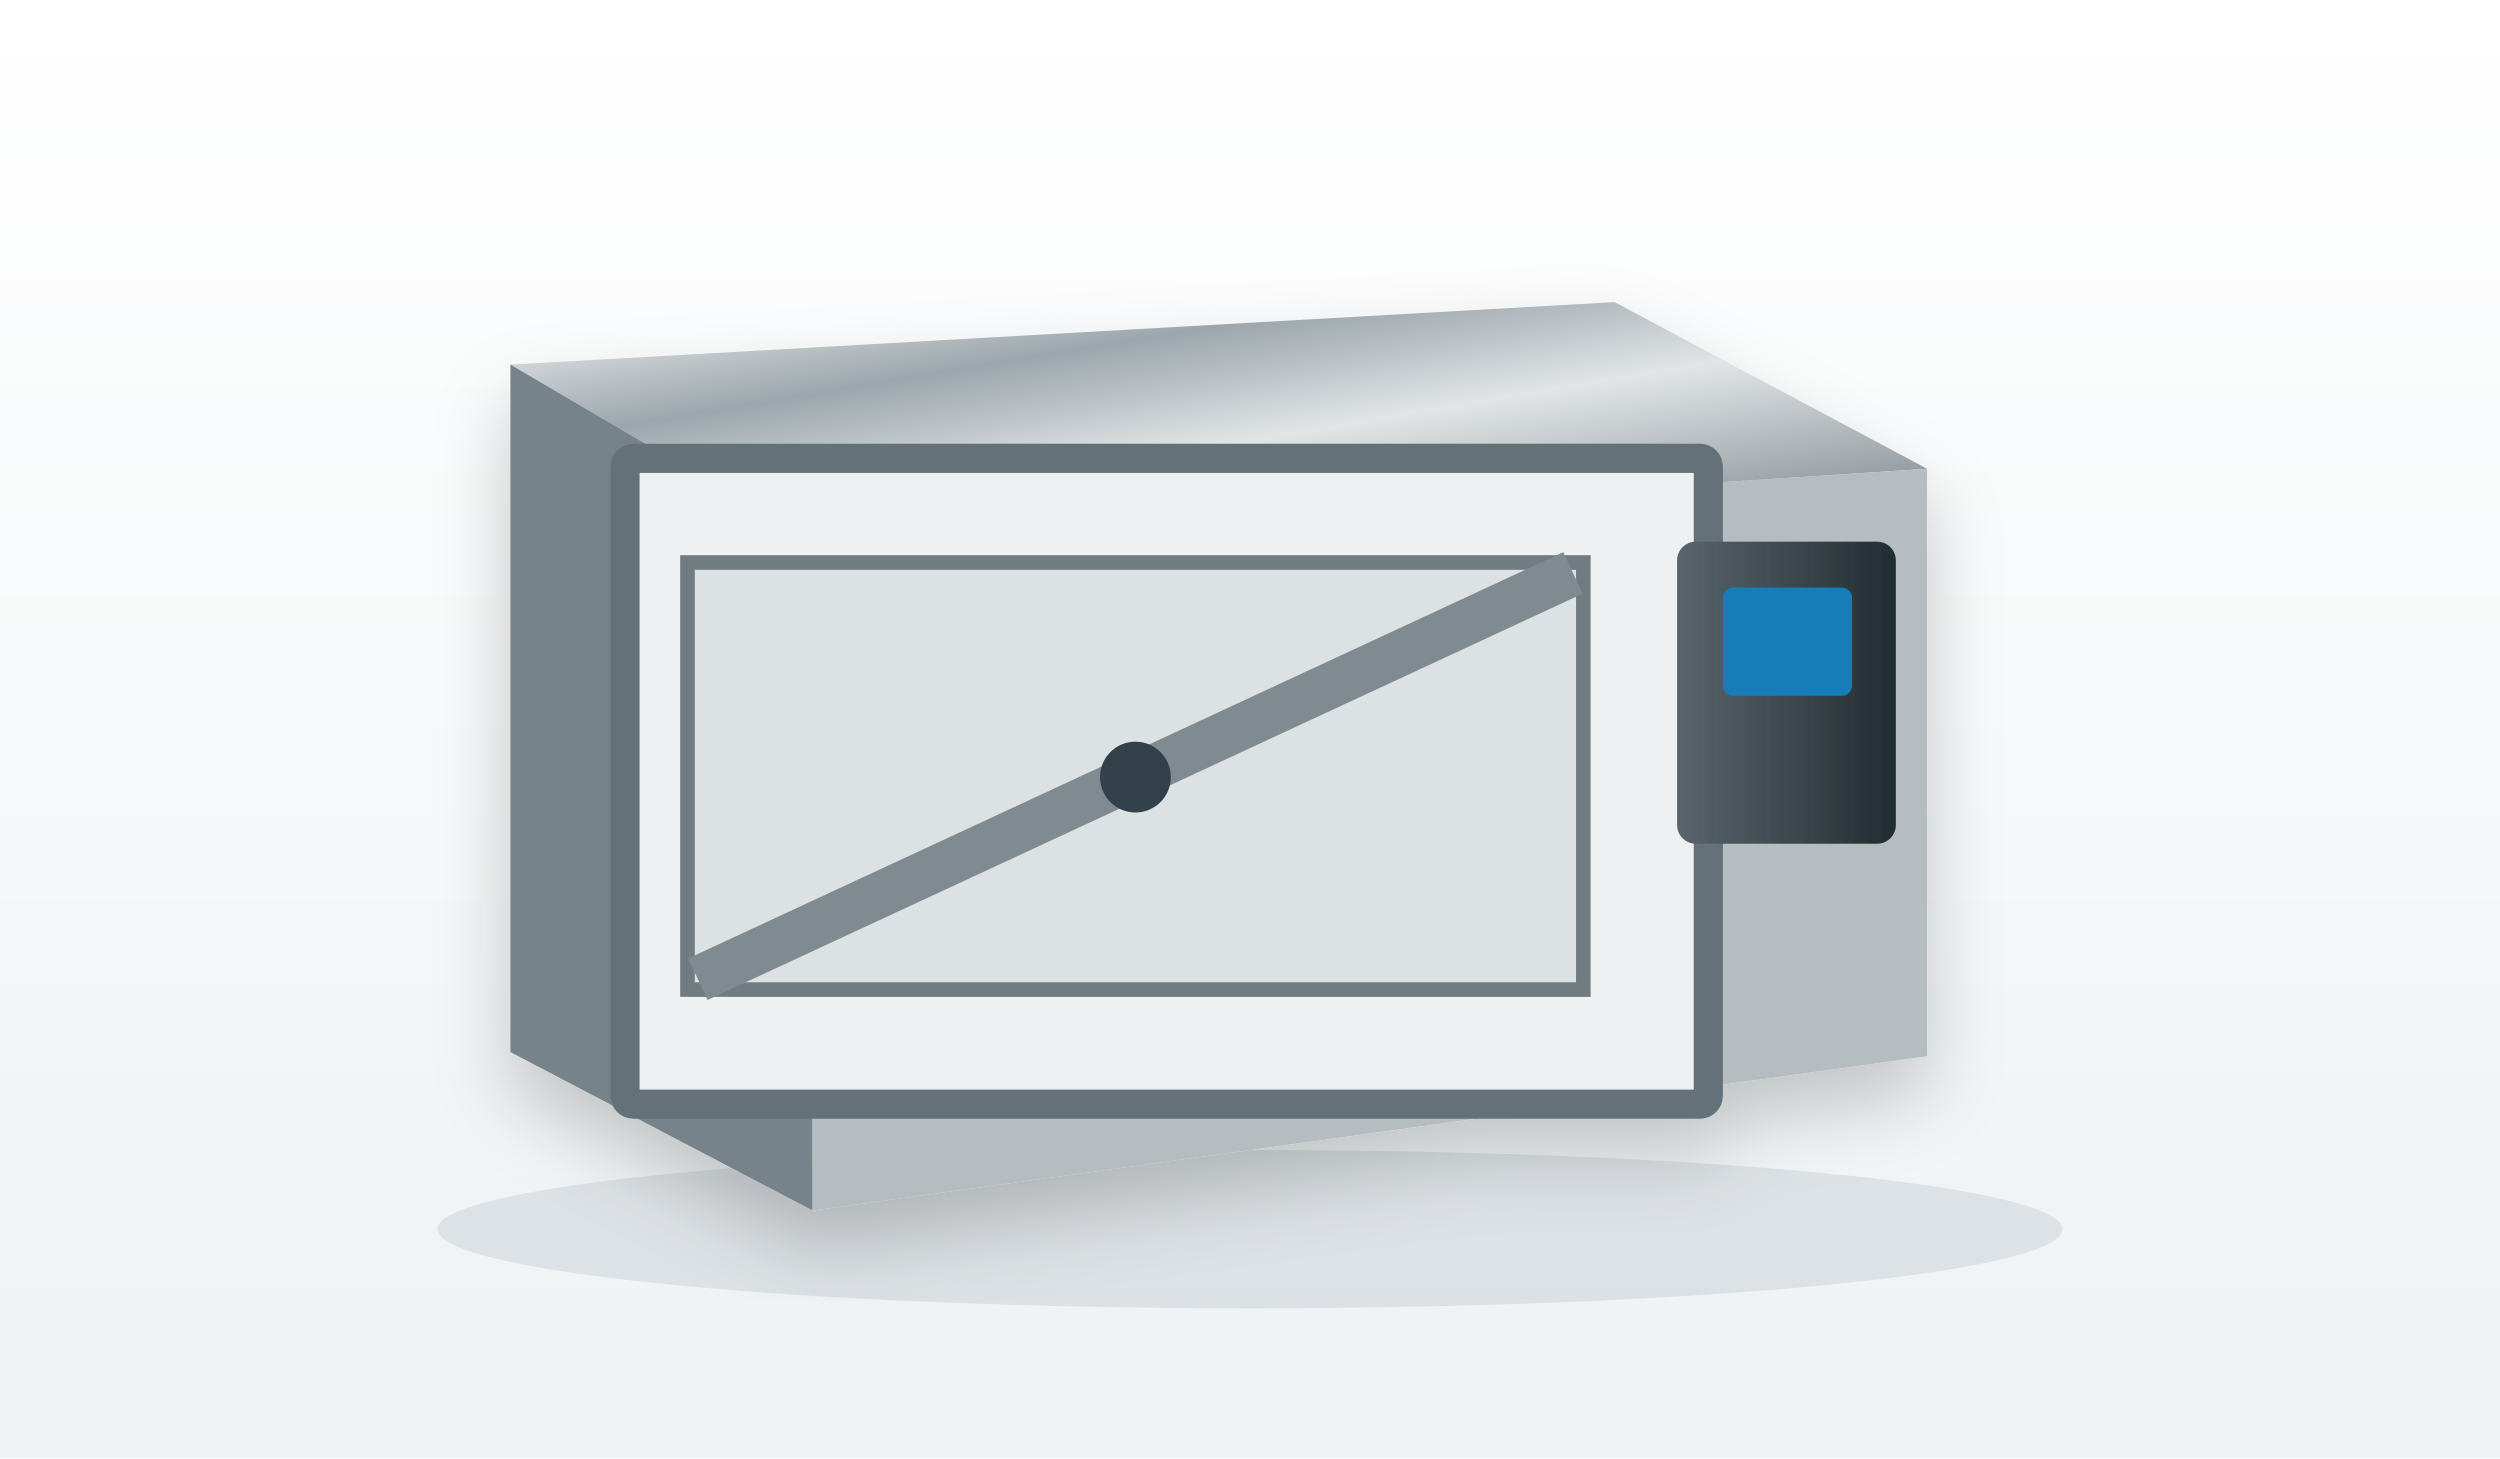
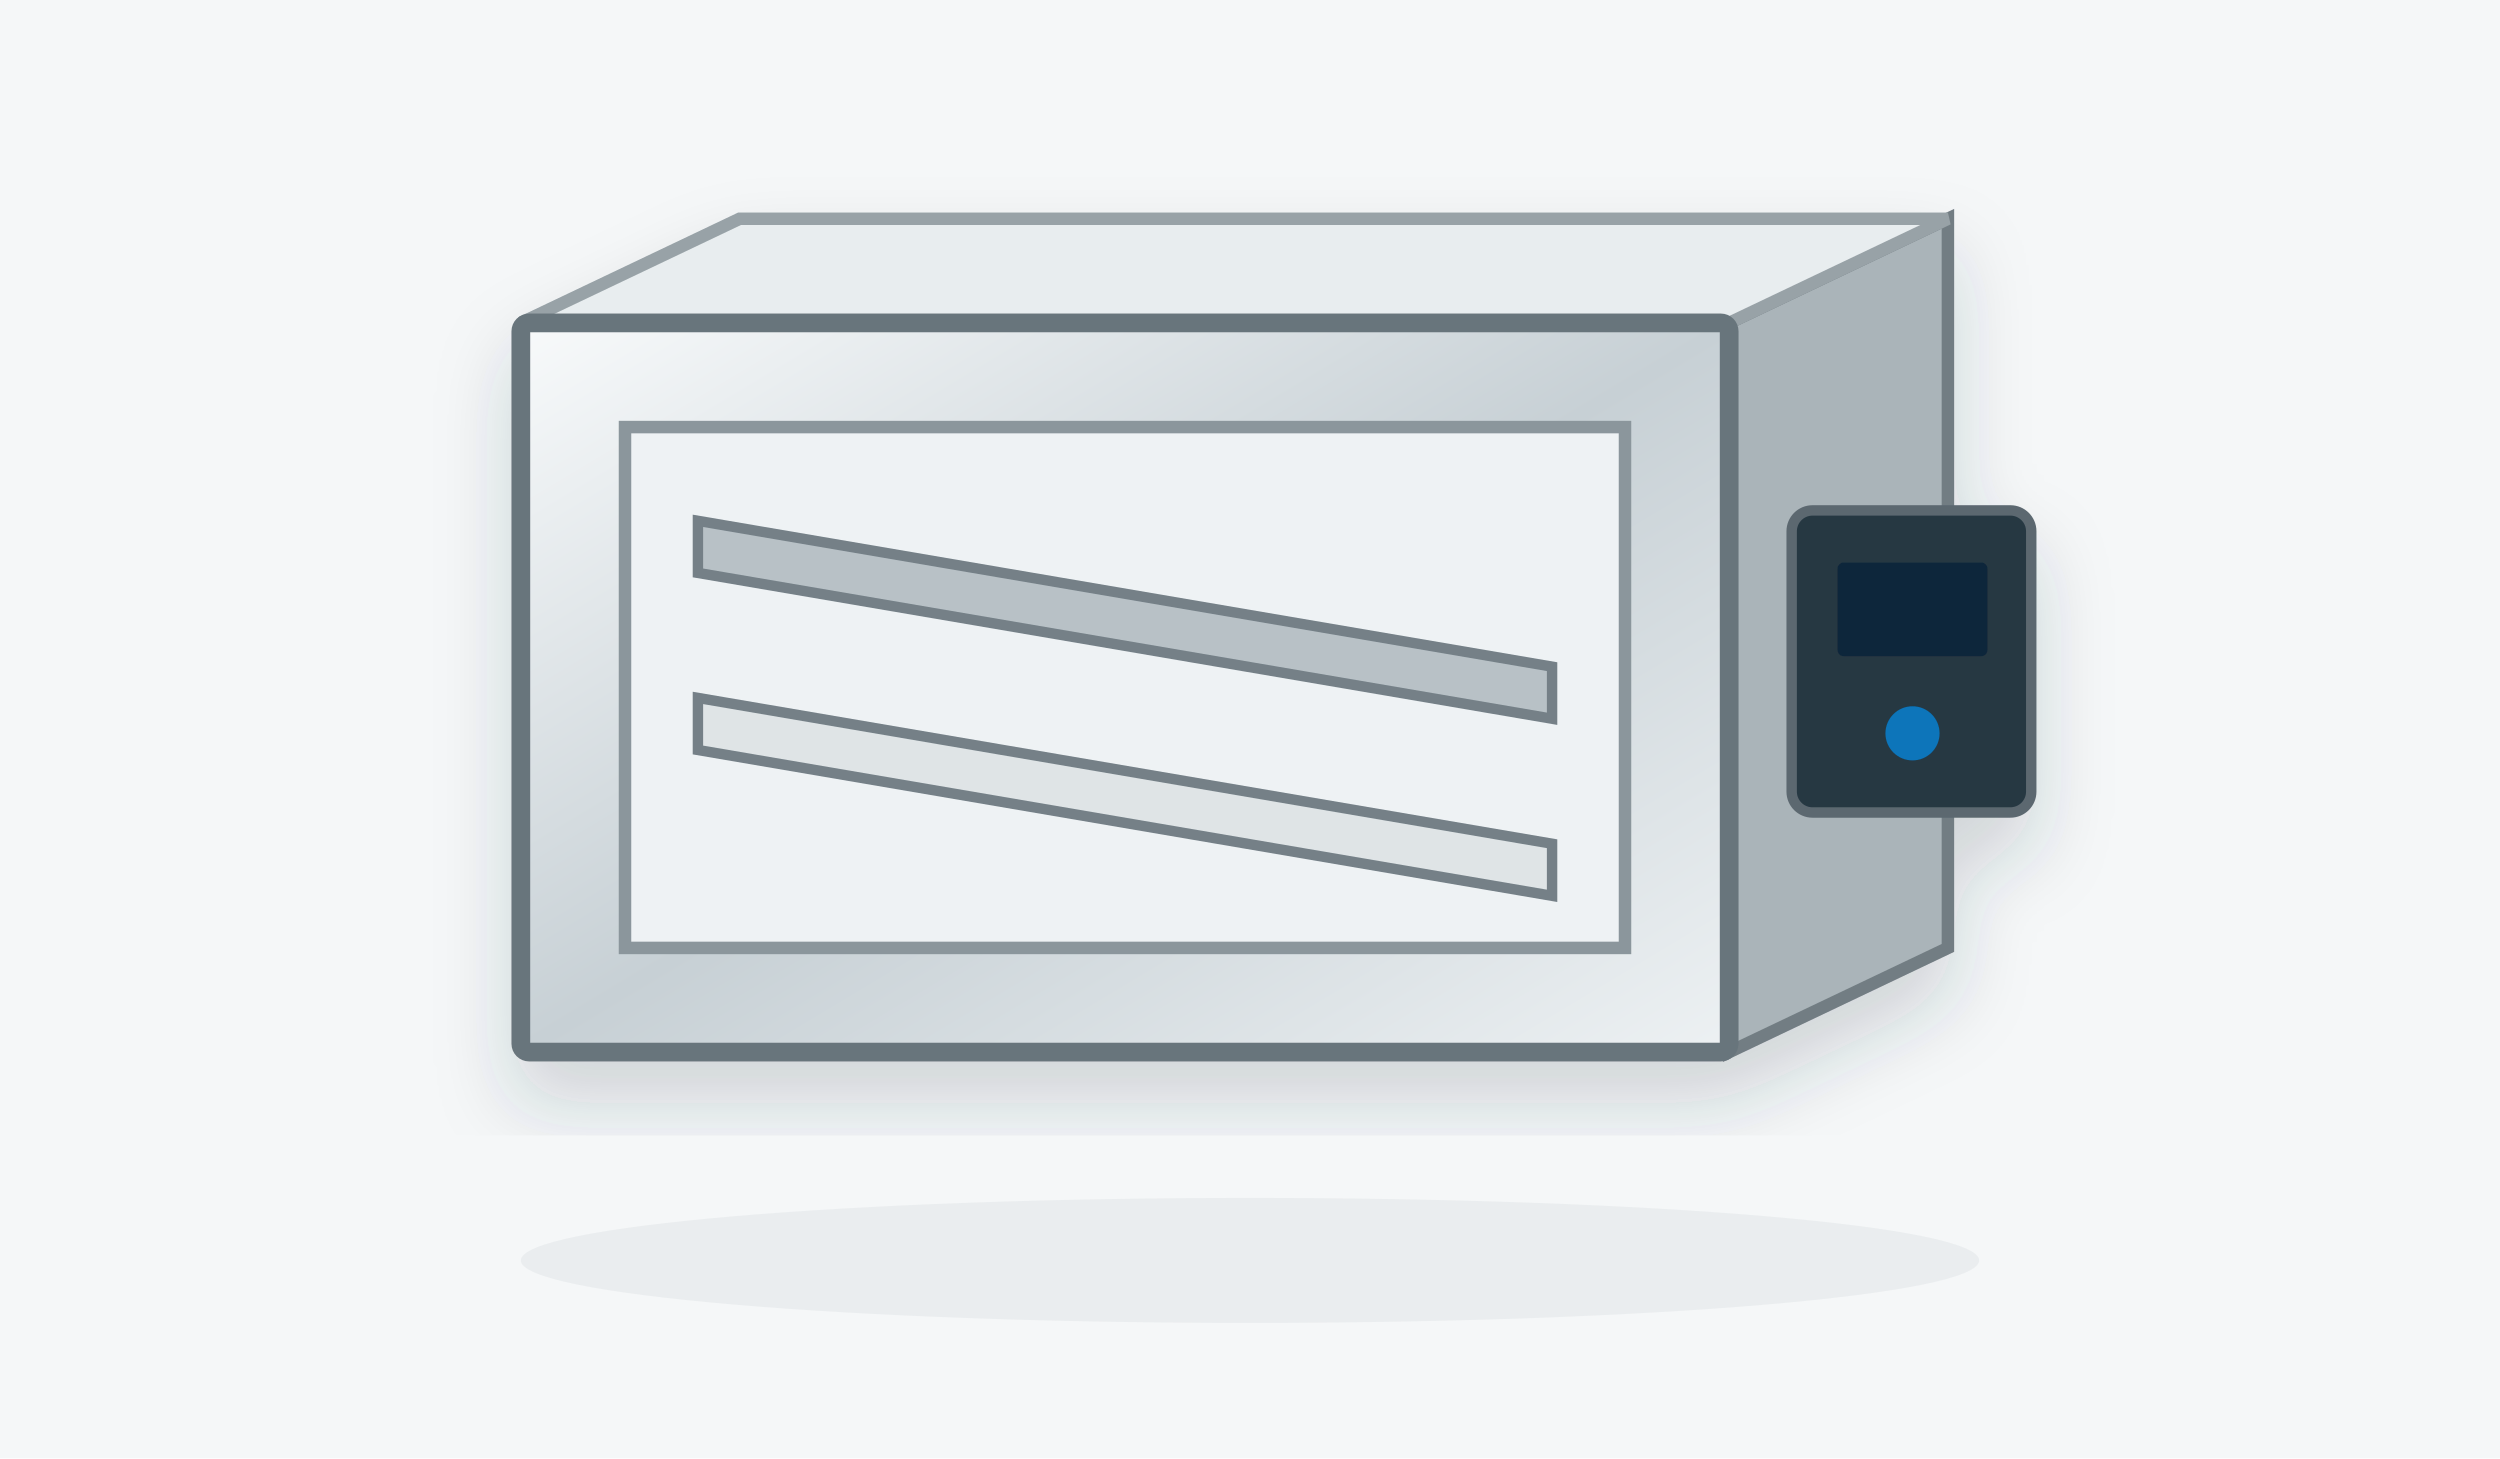
- <svg xmlns="http://www.w3.org/2000/svg" width="1200" height="700" viewBox="0 0 1200 700">
+ <svg xmlns="http://www.w3.org/2000/svg" viewBox="0 0 1200 700">
  <defs>
-     <linearGradient id="bg" x2="0" y2="1">
-       <stop stop-color="#fff" />
-       <stop offset="1" stop-color="#eef2f4" />
+     <linearGradient id="s" x1="0" x2="1" y1="0" y2="1">
+       <stop stop-color="#f8fafb" />
+       <stop offset=".5" stop-color="#c7d0d5" />
+       <stop offset="1" stop-color="#edf1f3" />
    </linearGradient>
-     <linearGradient id="steel" x2="1" y2="1">
-       <stop stop-color="#f6f8f9" />
-       <stop offset=".3" stop-color="#9ca6ac" />
-       <stop offset=".55" stop-color="#e1e5e7" />
-       <stop offset="1" stop-color="#707b82" />
-     </linearGradient>
-     <linearGradient id="dark">
-       <stop stop-color="#59656c" />
-       <stop offset="1" stop-color="#222c32" />
-     </linearGradient>
-     <filter id="shadow">
-       <feDropShadow dx="0" dy="18" stdDeviation="18" flood-opacity=".2" />
+     <filter id="d">
+       <feDropShadow dx="0" dy="20" stdDeviation="18" flood-color="#26384b" flood-opacity=".18" />
    </filter>
  </defs>
-   <rect width="1200" height="700" fill="url(#bg)" />
-   <ellipse cx="600" cy="590" rx="390" ry="38" fill="#81909a" opacity=".18" />
-   <g filter="url(#shadow)">
-     <path d="M245 175 775 145 925 225 390 260Z" fill="url(#steel)" />
-     <path d="M245 175v330l145 76V260Z" fill="#77838a" />
-     <path d="M390 260v321l535-74V225Z" fill="#b5bdc1" />
-     <rect x="300" y="220" width="520" height="310" rx="4" fill="#eef1f2" stroke="#657179" stroke-width="14" />
-     <rect x="330" y="270" width="430" height="205" fill="#dce1e3" stroke="#707c82" stroke-width="7" />
-     <path d="M335 470 755 275" stroke="#808b91" stroke-width="22" />
-     <circle cx="545" cy="373" r="17" fill="#334149" />
-     <rect x="805" y="260" width="105" height="145" rx="9" fill="url(#dark)" />
-     <rect x="827" y="282" width="62" height="52" rx="5" fill="#147db8" />
+   <rect width="1200" height="700" fill="#f5f7f8" />
+   <ellipse cx="600" cy="605" rx="350" ry="30" fill="#82909a" opacity=".1" />
+   <g filter="url(#d)">
+     <polygon points="830,155 935,105 935,455 830,505" fill="#aab4b9" stroke="#727d83" stroke-width="6" />
+     <polygon points="250,155 355,105 935,105 830,155" fill="#e8edef" stroke="#98a2a7" stroke-width="6" />
+     <rect x="250" y="155" width="580" height="350" rx="4" fill="url(#s)" stroke="#68757c" stroke-width="9" />
+     <rect x="300" y="205" width="480" height="250" fill="#eef2f4" stroke="#8b969c" stroke-width="6" />
+     <polygon points="335,250 745,320 745,345 335,275" fill="#b8c1c6" stroke="#748087" stroke-width="5" />
+     <polygon points="335,335 745,405 745,430 335,360" fill="#dfe4e6" stroke="#748087" stroke-width="5" />
+     <rect x="860" y="245" width="115" height="145" rx="10" fill="#263843" stroke="#5c6870" stroke-width="5" />
+     <rect x="882" y="270" width="72" height="45" rx="3" fill="#10263a" />
+     <circle cx="918" cy="352" r="13" fill="#0874ba" />
  </g>
</svg>
